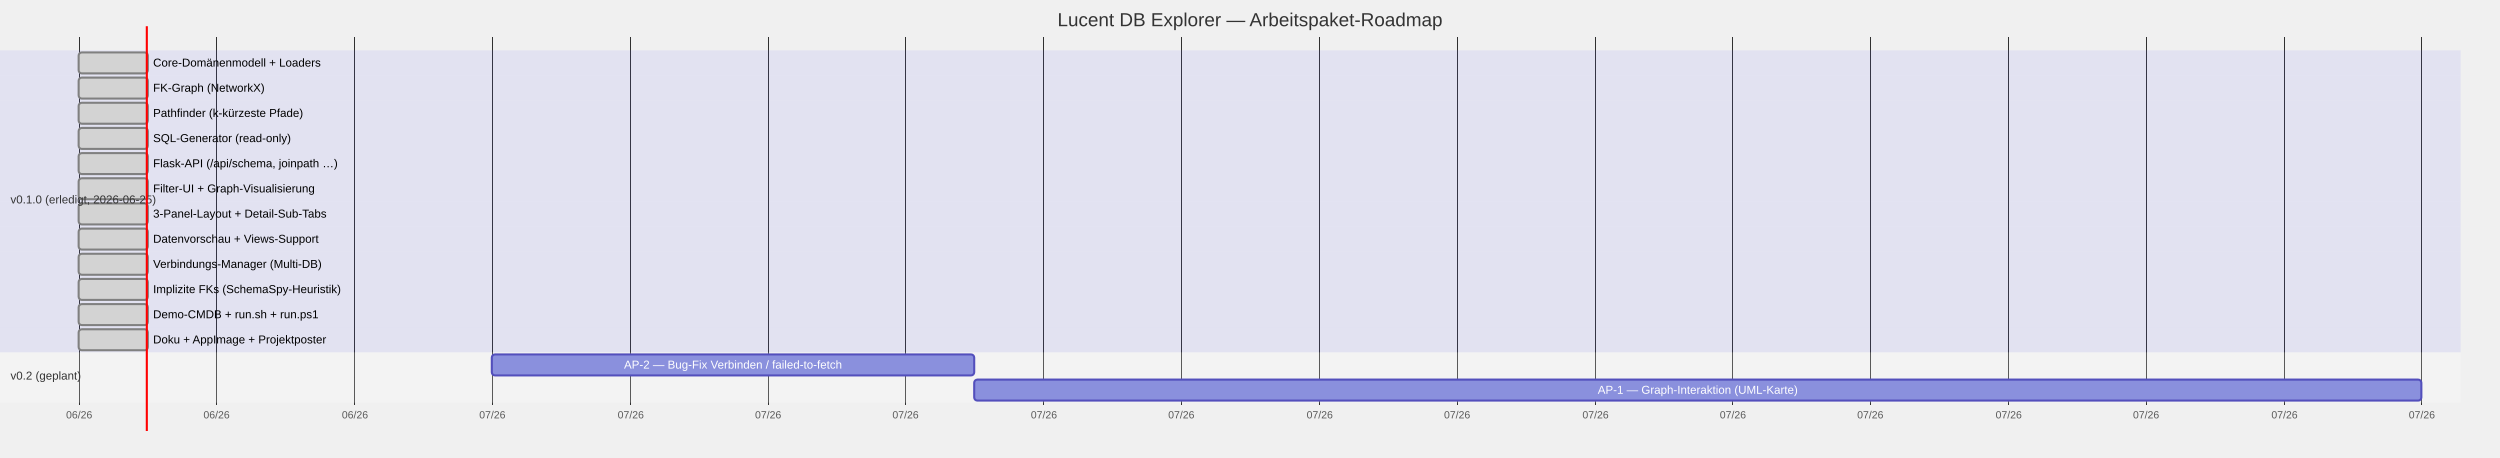
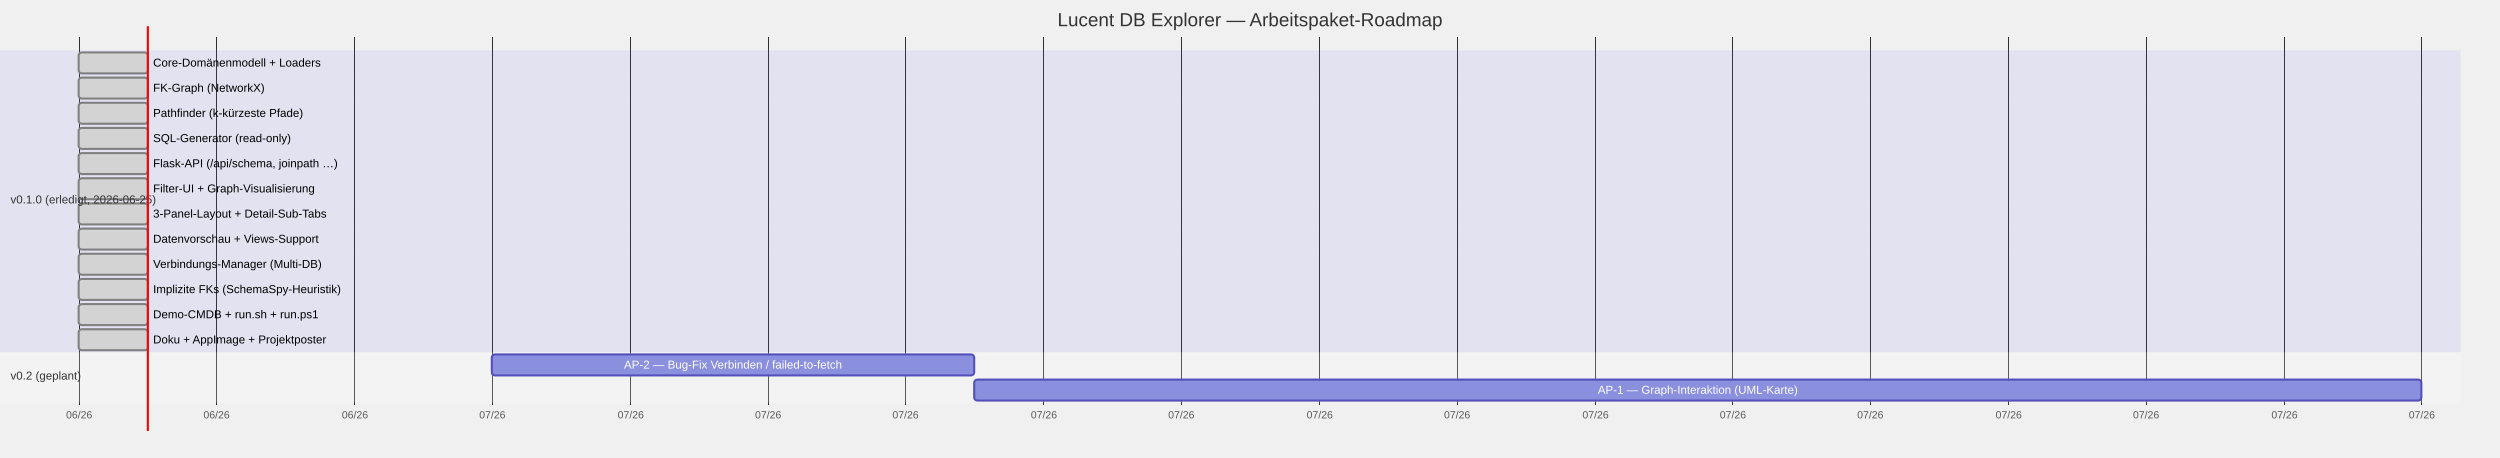
<svg xmlns="http://www.w3.org/2000/svg" id="my-svg" width="2384" viewBox="0 0 2384 436" style="max-width: 2384px; background-color: transparent;" role="graphics-document document" aria-roledescription="gantt">
  <style>#my-svg{font-family:"trebuchet ms",verdana,arial,sans-serif;font-size:16px;fill:#333;}@keyframes edge-animation-frame{from{stroke-dashoffset:0;}}@keyframes dash{to{stroke-dashoffset:0;}}#my-svg .edge-animation-slow{stroke-dasharray:9,5!important;stroke-dashoffset:900;animation:dash 50s linear infinite;stroke-linecap:round;}#my-svg .edge-animation-fast{stroke-dasharray:9,5!important;stroke-dashoffset:900;animation:dash 20s linear infinite;stroke-linecap:round;}#my-svg .error-icon{fill:#552222;}#my-svg .error-text{fill:#552222;stroke:#552222;}#my-svg .edge-thickness-normal{stroke-width:1px;}#my-svg .edge-thickness-thick{stroke-width:3.5px;}#my-svg .edge-pattern-solid{stroke-dasharray:0;}#my-svg .edge-thickness-invisible{stroke-width:0;fill:none;}#my-svg .edge-pattern-dashed{stroke-dasharray:3;}#my-svg .edge-pattern-dotted{stroke-dasharray:2;}#my-svg .marker{fill:#333333;stroke:#333333;}#my-svg .marker.cross{stroke:#333333;}#my-svg svg{font-family:"trebuchet ms",verdana,arial,sans-serif;font-size:16px;}#my-svg p{margin:0;}#my-svg .mermaid-main-font{font-family:"trebuchet ms",verdana,arial,sans-serif;}#my-svg .exclude-range{fill:#eeeeee;}#my-svg .section{stroke:none;opacity:0.2;}#my-svg .section0{fill:rgba(102, 102, 255, 0.49);}#my-svg .section2{fill:#fff400;}#my-svg .section1,#my-svg .section3{fill:white;opacity:0.2;}#my-svg .sectionTitle0{fill:#333;}#my-svg .sectionTitle1{fill:#333;}#my-svg .sectionTitle2{fill:#333;}#my-svg .sectionTitle3{fill:#333;}#my-svg .sectionTitle{text-anchor:start;font-family:"trebuchet ms",verdana,arial,sans-serif;}#my-svg .grid .tick{stroke:lightgrey;opacity:0.8;shape-rendering:crispEdges;}#my-svg .grid .tick text{font-family:"trebuchet ms",verdana,arial,sans-serif;fill:#333;}#my-svg .grid path{stroke-width:0;}#my-svg .today{fill:none;stroke:red;stroke-width:2px;}#my-svg .task{stroke-width:2;}#my-svg .taskText{text-anchor:middle;font-family:"trebuchet ms",verdana,arial,sans-serif;}#my-svg .taskTextOutsideRight{fill:black;text-anchor:start;font-family:"trebuchet ms",verdana,arial,sans-serif;}#my-svg .taskTextOutsideLeft{fill:black;text-anchor:end;}#my-svg .task.clickable{cursor:pointer;}#my-svg .taskText.clickable{cursor:pointer;fill:#003163!important;font-weight:bold;}#my-svg .taskTextOutsideLeft.clickable{cursor:pointer;fill:#003163!important;font-weight:bold;}#my-svg .taskTextOutsideRight.clickable{cursor:pointer;fill:#003163!important;font-weight:bold;}#my-svg .taskText0,#my-svg .taskText1,#my-svg .taskText2,#my-svg .taskText3{fill:white;}#my-svg .task0,#my-svg .task1,#my-svg .task2,#my-svg .task3{fill:#8a90dd;stroke:#534fbc;}#my-svg .taskTextOutside0,#my-svg .taskTextOutside2{fill:black;}#my-svg .taskTextOutside1,#my-svg .taskTextOutside3{fill:black;}#my-svg .active0,#my-svg .active1,#my-svg .active2,#my-svg .active3{fill:#bfc7ff;stroke:#534fbc;}#my-svg .activeText0,#my-svg .activeText1,#my-svg .activeText2,#my-svg .activeText3{fill:black!important;}#my-svg .done0,#my-svg .done1,#my-svg .done2,#my-svg .done3{stroke:grey;fill:lightgrey;stroke-width:2;}#my-svg .doneText0,#my-svg .doneText1,#my-svg .doneText2,#my-svg .doneText3{fill:black!important;}#my-svg .doneText0.taskTextOutsideLeft,#my-svg .doneText0.taskTextOutsideRight,#my-svg .doneText1.taskTextOutsideLeft,#my-svg .doneText1.taskTextOutsideRight,#my-svg .doneText2.taskTextOutsideLeft,#my-svg .doneText2.taskTextOutsideRight,#my-svg .doneText3.taskTextOutsideLeft,#my-svg .doneText3.taskTextOutsideRight{fill:black!important;}#my-svg .crit0,#my-svg .crit1,#my-svg .crit2,#my-svg .crit3{stroke:#ff8888;fill:red;stroke-width:2;}#my-svg .activeCrit0,#my-svg .activeCrit1,#my-svg .activeCrit2,#my-svg .activeCrit3{stroke:#ff8888;fill:#bfc7ff;stroke-width:2;}#my-svg .doneCrit0,#my-svg .doneCrit1,#my-svg .doneCrit2,#my-svg .doneCrit3{stroke:#ff8888;fill:lightgrey;stroke-width:2;cursor:pointer;shape-rendering:crispEdges;}#my-svg .milestone{transform:rotate(45deg) scale(0.8,0.8);}#my-svg .milestoneText{font-style:italic;}#my-svg .doneCritText0,#my-svg .doneCritText1,#my-svg .doneCritText2,#my-svg .doneCritText3{fill:black!important;}#my-svg .doneCritText0.taskTextOutsideLeft,#my-svg .doneCritText0.taskTextOutsideRight,#my-svg .doneCritText1.taskTextOutsideLeft,#my-svg .doneCritText1.taskTextOutsideRight,#my-svg .doneCritText2.taskTextOutsideLeft,#my-svg .doneCritText2.taskTextOutsideRight,#my-svg .doneCritText3.taskTextOutsideLeft,#my-svg .doneCritText3.taskTextOutsideRight{fill:black!important;}#my-svg .vert{stroke:navy;}#my-svg .vertText{font-size:15px;text-anchor:middle;fill:navy!important;}#my-svg .activeCritText0,#my-svg .activeCritText1,#my-svg .activeCritText2,#my-svg .activeCritText3{fill:black!important;}#my-svg .titleText{text-anchor:middle;font-size:18px;fill:#333;font-family:"trebuchet ms",verdana,arial,sans-serif;}#my-svg .node .neo-node{stroke:#9370DB;}#my-svg [data-look="neo"].node rect,#my-svg [data-look="neo"].cluster rect,#my-svg [data-look="neo"].node polygon{stroke:#9370DB;filter:drop-shadow(1px 2px 2px rgba(185, 185, 185, 1));}#my-svg [data-look="neo"].node path{stroke:#9370DB;stroke-width:1px;}#my-svg [data-look="neo"].node .outer-path{filter:drop-shadow(1px 2px 2px rgba(185, 185, 185, 1));}#my-svg [data-look="neo"].node .neo-line path{stroke:#9370DB;filter:none;}#my-svg [data-look="neo"].node circle{stroke:#9370DB;filter:drop-shadow(1px 2px 2px rgba(185, 185, 185, 1));}#my-svg [data-look="neo"].node circle .state-start{fill:#000000;}#my-svg [data-look="neo"].icon-shape .icon{fill:#9370DB;filter:drop-shadow(1px 2px 2px rgba(185, 185, 185, 1));}#my-svg [data-look="neo"].icon-shape .icon-neo path{stroke:#9370DB;filter:drop-shadow(1px 2px 2px rgba(185, 185, 185, 1));}#my-svg :root{--mermaid-font-family:"trebuchet ms",verdana,arial,sans-serif;}</style>
  <g />
  <g class="grid" transform="translate(75, 386)" fill="none" font-size="10" font-family="sans-serif" text-anchor="middle">
    <path class="domain" stroke="currentColor" d="M0.5,-351V0.5H2234.5V-351" />
    <g class="tick" opacity="1" transform="translate(0.5,0)">
      <line stroke="currentColor" y2="-351" />
      <text fill="#000" y="3" dy="1em" stroke="none" font-size="10" style="text-anchor: middle;"> 06/26</text>
    </g>
    <g class="tick" opacity="1" transform="translate(131.5,0)">
      <line stroke="currentColor" y2="-351" />
      <text fill="#000" y="3" dy="1em" stroke="none" font-size="10" style="text-anchor: middle;"> 06/26</text>
    </g>
    <g class="tick" opacity="1" transform="translate(263.5,0)">
      <line stroke="currentColor" y2="-351" />
      <text fill="#000" y="3" dy="1em" stroke="none" font-size="10" style="text-anchor: middle;"> 06/26</text>
    </g>
    <g class="tick" opacity="1" transform="translate(394.5,0)">
      <line stroke="currentColor" y2="-351" />
      <text fill="#000" y="3" dy="1em" stroke="none" font-size="10" style="text-anchor: middle;"> 07/26</text>
    </g>
    <g class="tick" opacity="1" transform="translate(526.5,0)">
      <line stroke="currentColor" y2="-351" />
      <text fill="#000" y="3" dy="1em" stroke="none" font-size="10" style="text-anchor: middle;"> 07/26</text>
    </g>
    <g class="tick" opacity="1" transform="translate(657.5,0)">
      <line stroke="currentColor" y2="-351" />
      <text fill="#000" y="3" dy="1em" stroke="none" font-size="10" style="text-anchor: middle;"> 07/26</text>
    </g>
    <g class="tick" opacity="1" transform="translate(788.5,0)">
      <line stroke="currentColor" y2="-351" />
      <text fill="#000" y="3" dy="1em" stroke="none" font-size="10" style="text-anchor: middle;"> 07/26</text>
    </g>
    <g class="tick" opacity="1" transform="translate(920.5,0)">
      <line stroke="currentColor" y2="-351" />
      <text fill="#000" y="3" dy="1em" stroke="none" font-size="10" style="text-anchor: middle;"> 07/26</text>
    </g>
    <g class="tick" opacity="1" transform="translate(1051.5,0)">
      <line stroke="currentColor" y2="-351" />
      <text fill="#000" y="3" dy="1em" stroke="none" font-size="10" style="text-anchor: middle;"> 07/26</text>
    </g>
    <g class="tick" opacity="1" transform="translate(1183.5,0)">
      <line stroke="currentColor" y2="-351" />
      <text fill="#000" y="3" dy="1em" stroke="none" font-size="10" style="text-anchor: middle;"> 07/26</text>
    </g>
    <g class="tick" opacity="1" transform="translate(1314.5,0)">
      <line stroke="currentColor" y2="-351" />
      <text fill="#000" y="3" dy="1em" stroke="none" font-size="10" style="text-anchor: middle;"> 07/26</text>
    </g>
    <g class="tick" opacity="1" transform="translate(1446.5,0)">
      <line stroke="currentColor" y2="-351" />
      <text fill="#000" y="3" dy="1em" stroke="none" font-size="10" style="text-anchor: middle;"> 07/26</text>
    </g>
    <g class="tick" opacity="1" transform="translate(1577.5,0)">
      <line stroke="currentColor" y2="-351" />
      <text fill="#000" y="3" dy="1em" stroke="none" font-size="10" style="text-anchor: middle;"> 07/26</text>
    </g>
    <g class="tick" opacity="1" transform="translate(1708.5,0)">
      <line stroke="currentColor" y2="-351" />
      <text fill="#000" y="3" dy="1em" stroke="none" font-size="10" style="text-anchor: middle;"> 07/26</text>
    </g>
    <g class="tick" opacity="1" transform="translate(1840.5,0)">
      <line stroke="currentColor" y2="-351" />
      <text fill="#000" y="3" dy="1em" stroke="none" font-size="10" style="text-anchor: middle;"> 07/26</text>
    </g>
    <g class="tick" opacity="1" transform="translate(1971.5,0)">
      <line stroke="currentColor" y2="-351" />
      <text fill="#000" y="3" dy="1em" stroke="none" font-size="10" style="text-anchor: middle;"> 07/26</text>
    </g>
    <g class="tick" opacity="1" transform="translate(2103.5,0)">
      <line stroke="currentColor" y2="-351" />
      <text fill="#000" y="3" dy="1em" stroke="none" font-size="10" style="text-anchor: middle;"> 07/26</text>
    </g>
    <g class="tick" opacity="1" transform="translate(2234.5,0)">
      <line stroke="currentColor" y2="-351" />
      <text fill="#000" y="3" dy="1em" stroke="none" font-size="10" style="text-anchor: middle;"> 07/26</text>
    </g>
  </g>
  <g>
    <rect x="0" y="48" width="2346.5" height="24" class="section section0" />
    <rect x="0" y="72" width="2346.5" height="24" class="section section0" />
    <rect x="0" y="96" width="2346.5" height="24" class="section section0" />
    <rect x="0" y="120" width="2346.5" height="24" class="section section0" />
    <rect x="0" y="144" width="2346.5" height="24" class="section section0" />
    <rect x="0" y="168" width="2346.5" height="24" class="section section0" />
    <rect x="0" y="192" width="2346.5" height="24" class="section section0" />
    <rect x="0" y="216" width="2346.5" height="24" class="section section0" />
    <rect x="0" y="240" width="2346.5" height="24" class="section section0" />
    <rect x="0" y="264" width="2346.5" height="24" class="section section0" />
    <rect x="0" y="288" width="2346.5" height="24" class="section section0" />
    <rect x="0" y="312" width="2346.5" height="24" class="section section0" />
    <rect x="0" y="336" width="2346.5" height="24" class="section section1" />
    <rect x="0" y="360" width="2346.5" height="24" class="section section1" />
  </g>
  <g>
    <rect id="my-svg-d1" rx="3" ry="3" x="75" y="50" width="66" height="20" transform-origin="108px 60px" class="task done0" />
    <rect id="my-svg-d2" rx="3" ry="3" x="75" y="74" width="66" height="20" transform-origin="108px 84px" class="task done0" />
    <rect id="my-svg-d3" rx="3" ry="3" x="75" y="98" width="66" height="20" transform-origin="108px 108px" class="task done0" />
    <rect id="my-svg-d4" rx="3" ry="3" x="75" y="122" width="66" height="20" transform-origin="108px 132px" class="task done0" />
    <rect id="my-svg-d5" rx="3" ry="3" x="75" y="146" width="66" height="20" transform-origin="108px 156px" class="task done0" />
    <rect id="my-svg-d6" rx="3" ry="3" x="75" y="170" width="66" height="20" transform-origin="108px 180px" class="task done0" />
    <rect id="my-svg-d7" rx="3" ry="3" x="75" y="194" width="66" height="20" transform-origin="108px 204px" class="task done0" />
    <rect id="my-svg-d8" rx="3" ry="3" x="75" y="218" width="66" height="20" transform-origin="108px 228px" class="task done0" />
    <rect id="my-svg-d9" rx="3" ry="3" x="75" y="242" width="66" height="20" transform-origin="108px 252px" class="task done0" />
    <rect id="my-svg-d10" rx="3" ry="3" x="75" y="266" width="66" height="20" transform-origin="108px 276px" class="task done0" />
    <rect id="my-svg-d11" rx="3" ry="3" x="75" y="290" width="66" height="20" transform-origin="108px 300px" class="task done0" />
    <rect id="my-svg-d12" rx="3" ry="3" x="75" y="314" width="66" height="20" transform-origin="108px 324px" class="task done0" />
    <rect id="my-svg-p2" rx="3" ry="3" x="469" y="338" width="460" height="20" transform-origin="699px 348px" class="task task1" />
    <rect id="my-svg-p1" rx="3" ry="3" x="929" y="362" width="1380" height="20" transform-origin="1619px 372px" class="task task1" />
    <text id="my-svg-d1-text" font-size="11" x="146" y="63.5" class="taskTextOutsideRight taskTextOutside0  doneText0 width-157.0771484375">Core-Domänenmodell + Loaders          </text>
    <text id="my-svg-d2-text" font-size="11" x="146" y="87.5" class="taskTextOutsideRight taskTextOutside0  doneText0 width-104.59375">FK-Graph (NetworkX)                   </text>
    <text id="my-svg-d3-text" font-size="11" x="146" y="111.5" class="taskTextOutsideRight taskTextOutside0  doneText0 width-145.65625">Pathfinder (k-kürzeste Pfade)         </text>
    <text id="my-svg-d4-text" font-size="11" x="146" y="135.5" class="taskTextOutsideRight taskTextOutside0  doneText0 width-130.578125">SQL-Generator (read-only)             </text>
    <text id="my-svg-d5-text" font-size="11" x="146" y="159.5" class="taskTextOutsideRight taskTextOutside0  doneText0 width-179.421875">Flask-API (/api/schema, joinpath …)   </text>
    <text id="my-svg-d6-text" font-size="11" x="146" y="183.5" class="taskTextOutsideRight taskTextOutside0  doneText0 width-154.99951171875">Filter-UI + Graph-Visualisierung      </text>
    <text id="my-svg-d7-text" font-size="11" x="146" y="207.5" class="taskTextOutsideRight taskTextOutside0  doneText0 width-162.6416015625">3-Panel-Layout + Detail-Sub-Tabs      </text>
    <text id="my-svg-d8-text" font-size="11" x="146" y="231.5" class="taskTextOutsideRight taskTextOutside0  doneText0 width-155.369140625">Datenvorschau + Views-Support         </text>
    <text id="my-svg-d9-text" font-size="11" x="146" y="255.5" class="taskTextOutsideRight taskTextOutside0  doneText0 width-157.59375">Verbindungs-Manager (Multi-DB)        </text>
    <text id="my-svg-d10-text" font-size="11" x="146" y="279.5" class="taskTextOutsideRight taskTextOutside0  doneText0 width-177.34375">Implizite FKs (SchemaSpy-Heuristik)   </text>
    <text id="my-svg-d11-text" font-size="11" x="146" y="303.5" class="taskTextOutsideRight taskTextOutside0  doneText0 width-151.453125">Demo-CMDB + run.sh + run.ps1          </text>
    <text id="my-svg-d12-text" font-size="11" x="146" y="327.5" class="taskTextOutsideRight taskTextOutside0  doneText0 width-164.21533203125">Doku + AppImage + Projektposter       </text>
    <text id="my-svg-p2-text" font-size="11" x="699" y="351.5" class="taskText taskText1  width-211.09375">AP-2 — Bug-Fix Verbinden / failed-to-fetch  </text>
    <text id="my-svg-p1-text" font-size="11" x="1619" y="375.5" class="taskText taskText1  width-187.953125">AP-1 — Graph-Interaktion (UML-Karte)        </text>
  </g>
  <g>
    <text dy="0em" x="10" y="194" font-size="11" class="sectionTitle sectionTitle0">
      <tspan alignment-baseline="central" x="10">v0.1.0 (erledigt, 2026-06-25)</tspan>
    </text>
    <text dy="0em" x="10" y="362" font-size="11" class="sectionTitle sectionTitle1">
      <tspan alignment-baseline="central" x="10">v0.2 (geplant)</tspan>
    </text>
  </g>
  <g class="today">
-     <line x1="140" x2="140" y1="25" y2="411" class="today" />
+     <line x1="141" x2="141" y1="25" y2="411" class="today" />
  </g>
  <text x="1192" y="25" class="titleText">Lucent DB Explorer — Arbeitspaket-Roadmap</text>
</svg>
